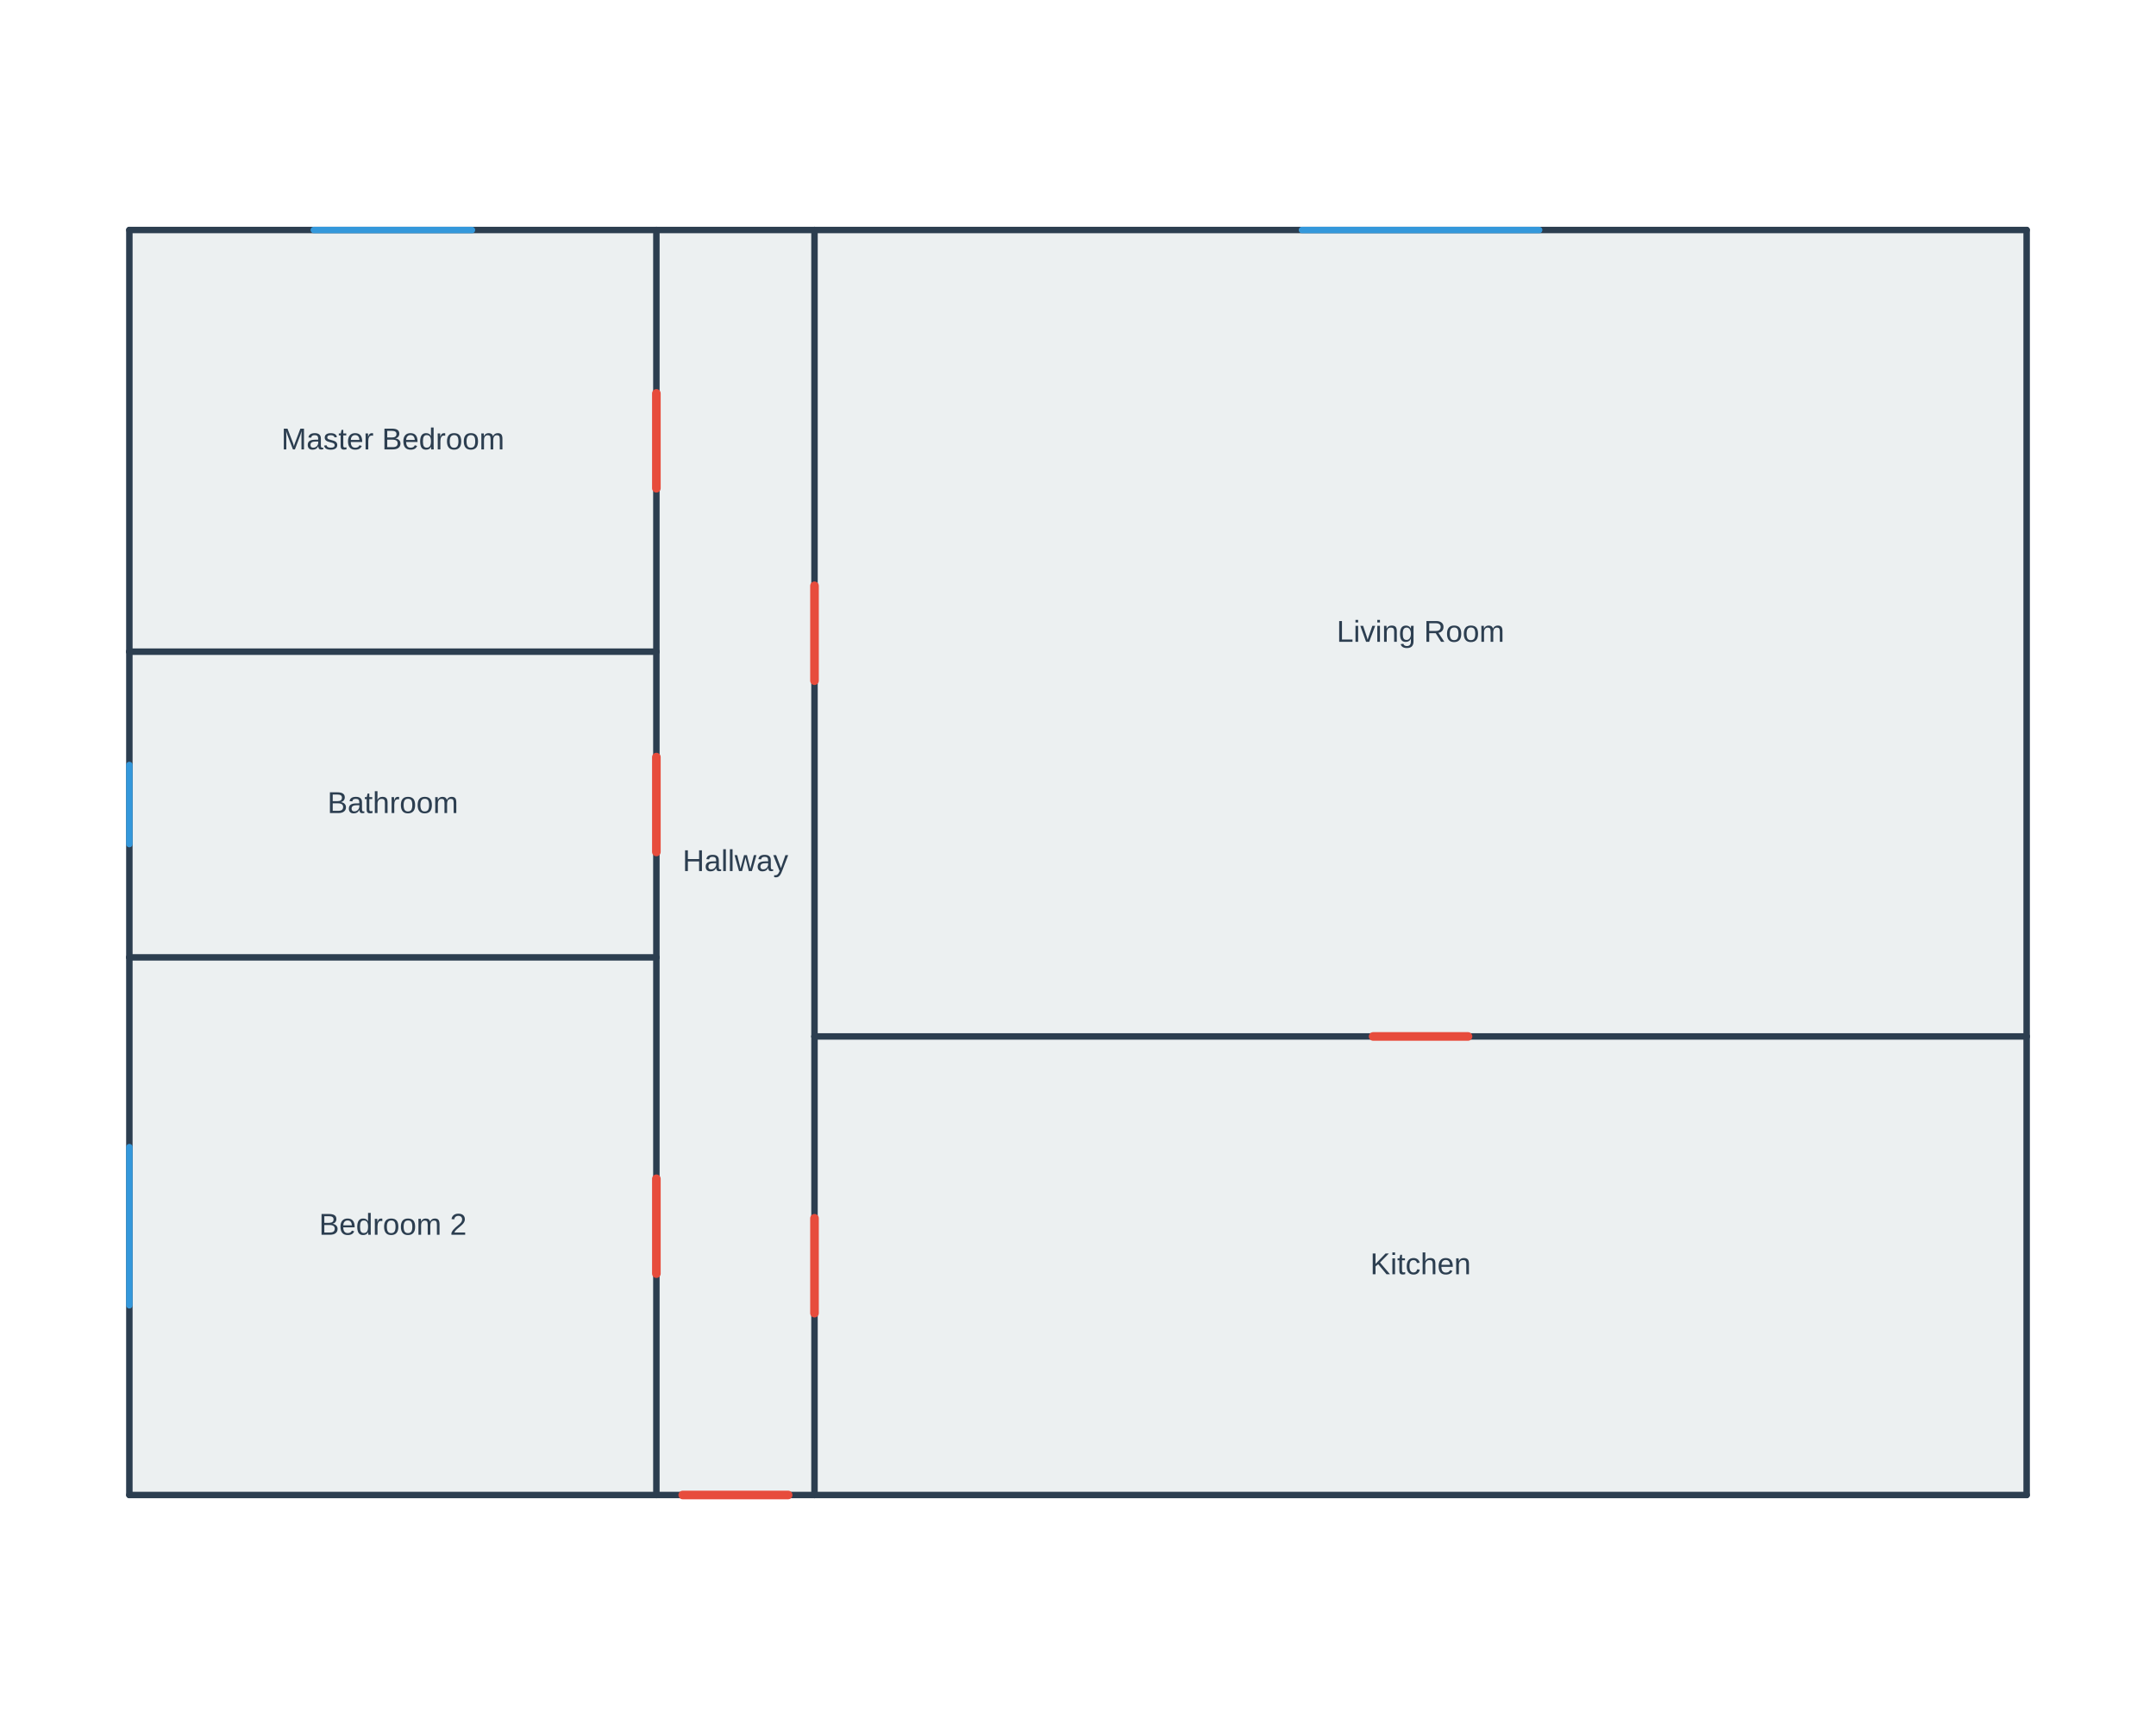
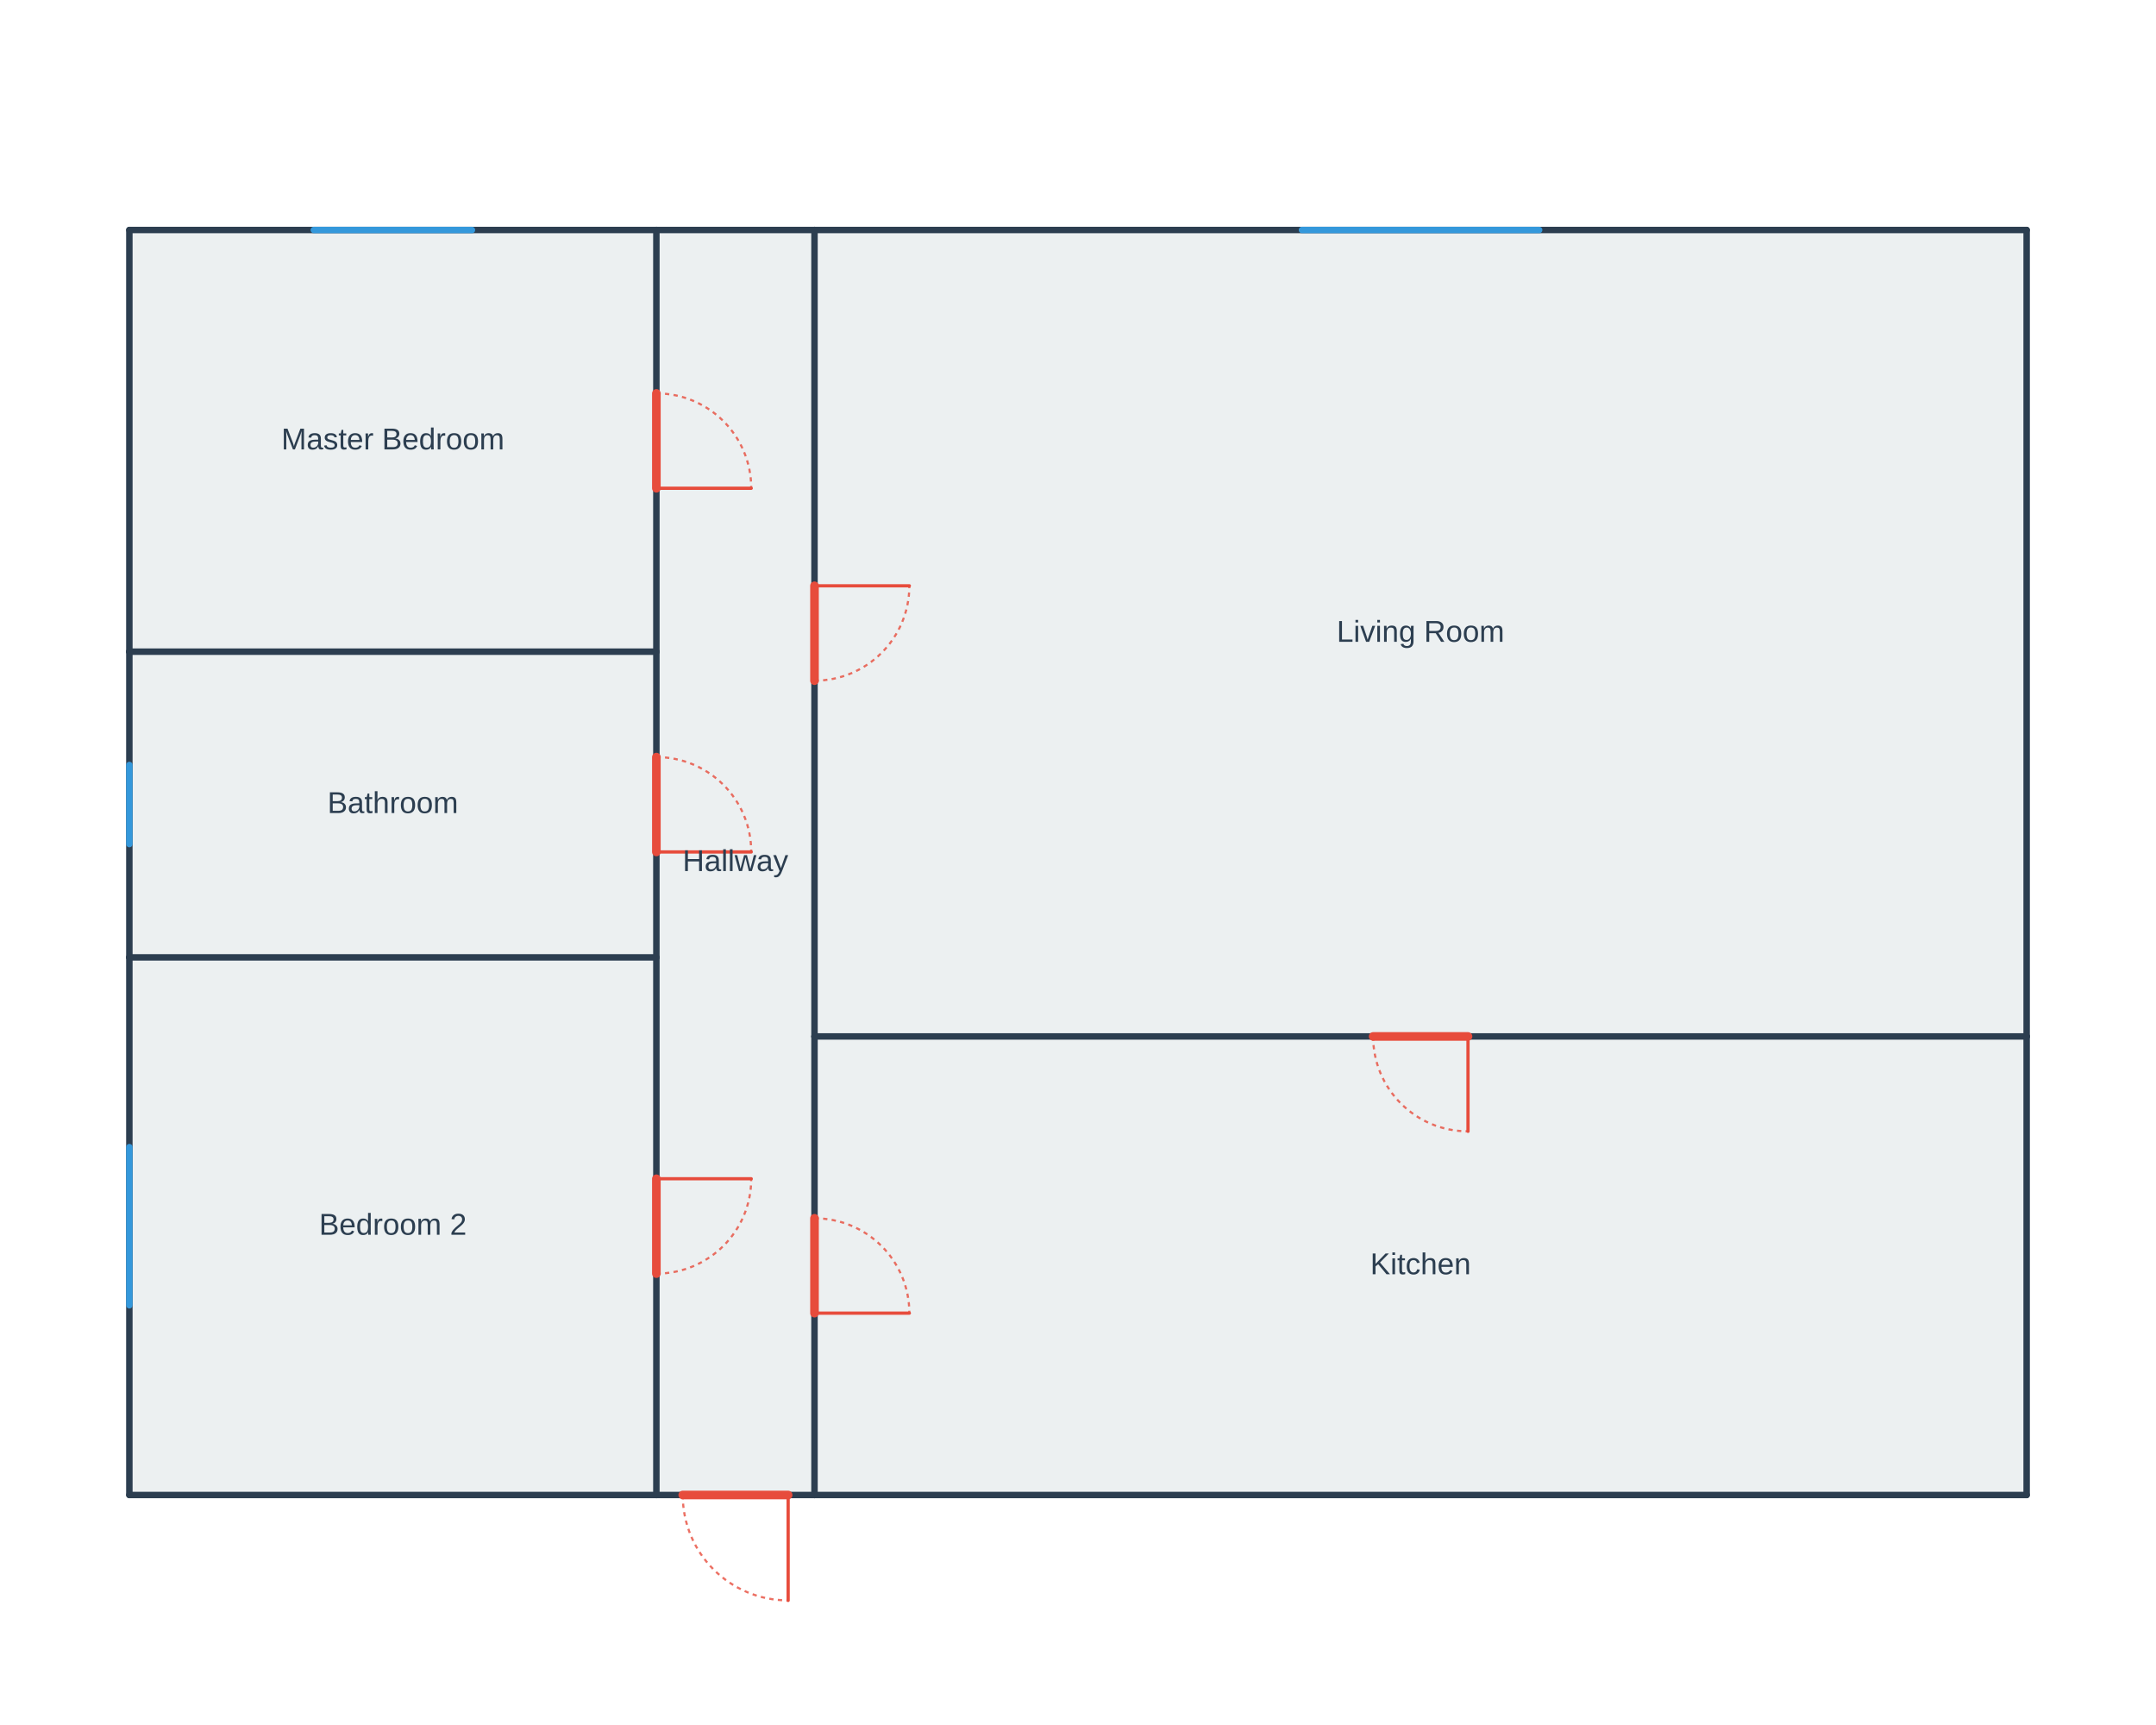
<svg xmlns="http://www.w3.org/2000/svg" width="1000" height="800" viewBox="0 0 1000 800">
  <defs>
    <style>
      .room-label { font-family: Arial, sans-serif; font-weight: 500; }
    </style>
  </defs>
  <rect width="1000" height="800" fill="#ffffff" />
  <path d="M 60.00 693.33 L 940.00 693.33 L 940.00 106.67 L 60.00 106.67 Z" fill="none" stroke="#7f8c8d" stroke-width="2" stroke-dasharray="8,4" />
  <path d="M 304.44 693.33 L 377.78 693.33 L 377.78 106.67 L 304.44 106.67 Z" fill="#ecf0f1" stroke="#bdc3c7" stroke-width="1" />
  <path d="M 377.78 480.67 L 940.00 480.67 L 940.00 106.67 L 377.78 106.67 Z" fill="#ecf0f1" stroke="#bdc3c7" stroke-width="1" />
  <path d="M 377.78 693.33 L 940.00 693.33 L 940.00 480.67 L 377.78 480.67 Z" fill="#ecf0f1" stroke="#bdc3c7" stroke-width="1" />
  <path d="M 60.00 302.22 L 304.44 302.22 L 304.44 106.67 L 60.00 106.67 Z" fill="#ecf0f1" stroke="#bdc3c7" stroke-width="1" />
  <path d="M 60.00 693.33 L 304.44 693.33 L 304.44 444.00 L 60.00 444.00 Z" fill="#ecf0f1" stroke="#bdc3c7" stroke-width="1" />
  <path d="M 60.00 444.00 L 304.44 444.00 L 304.44 302.22 L 60.00 302.22 Z" fill="#ecf0f1" stroke="#bdc3c7" stroke-width="1" />
  <line x1="377.78" y1="480.67" x2="377.78" y2="106.67" stroke="#2c3e50" stroke-width="3" stroke-linecap="round" />
  <line x1="377.78" y1="693.33" x2="377.78" y2="480.67" stroke="#2c3e50" stroke-width="3" stroke-linecap="round" />
  <line x1="304.44" y1="302.22" x2="304.44" y2="106.67" stroke="#2c3e50" stroke-width="3" stroke-linecap="round" />
  <line x1="304.44" y1="693.33" x2="304.44" y2="444.00" stroke="#2c3e50" stroke-width="3" stroke-linecap="round" />
  <line x1="304.44" y1="444.00" x2="304.44" y2="302.22" stroke="#2c3e50" stroke-width="3" stroke-linecap="round" />
  <line x1="377.78" y1="480.67" x2="940.00" y2="480.67" stroke="#2c3e50" stroke-width="3" stroke-linecap="round" />
  <line x1="60.00" y1="302.22" x2="304.44" y2="302.22" stroke="#2c3e50" stroke-width="3" stroke-linecap="round" />
  <line x1="60.00" y1="444.00" x2="304.44" y2="444.00" stroke="#2c3e50" stroke-width="3" stroke-linecap="round" />
  <line x1="304.44" y1="693.33" x2="377.78" y2="693.33" stroke="#2c3e50" stroke-width="3" stroke-linecap="round" />
  <line x1="304.44" y1="106.67" x2="377.78" y2="106.67" stroke="#2c3e50" stroke-width="3" stroke-linecap="round" />
  <line x1="940.00" y1="480.67" x2="940.00" y2="106.67" stroke="#2c3e50" stroke-width="3" stroke-linecap="round" />
  <line x1="377.78" y1="106.67" x2="940.00" y2="106.67" stroke="#2c3e50" stroke-width="3" stroke-linecap="round" />
  <line x1="377.78" y1="693.33" x2="940.00" y2="693.33" stroke="#2c3e50" stroke-width="3" stroke-linecap="round" />
  <line x1="940.00" y1="693.33" x2="940.00" y2="480.67" stroke="#2c3e50" stroke-width="3" stroke-linecap="round" />
  <line x1="60.00" y1="106.67" x2="304.44" y2="106.67" stroke="#2c3e50" stroke-width="3" stroke-linecap="round" />
  <line x1="60.00" y1="302.22" x2="60.00" y2="106.67" stroke="#2c3e50" stroke-width="3" stroke-linecap="round" />
  <line x1="60.00" y1="693.33" x2="304.44" y2="693.33" stroke="#2c3e50" stroke-width="3" stroke-linecap="round" />
  <line x1="60.00" y1="693.33" x2="60.00" y2="444.00" stroke="#2c3e50" stroke-width="3" stroke-linecap="round" />
  <line x1="60.00" y1="444.00" x2="60.00" y2="302.22" stroke="#2c3e50" stroke-width="3" stroke-linecap="round" />
  <line x1="377.78" y1="315.67" x2="377.78" y2="271.67" stroke="#e74c3c" stroke-width="4" stroke-linecap="round" />
+   <line class="door-leaf" x1="377.78" y1="271.67" x2="421.78" y2="271.67" stroke="#e74c3c" stroke-width="1.5" stroke-linecap="round" />
+   <path class="door-swing" d="M 377.78 315.67 A 44.00 44.00 0 0 0 421.78 271.67" fill="none" stroke="#e74c3c" stroke-width="1" stroke-dasharray="2,2" opacity="0.8" />
  <line x1="377.78" y1="609.00" x2="377.78" y2="565.00" stroke="#e74c3c" stroke-width="4" stroke-linecap="round" />
+   <line class="door-leaf" x1="377.78" y1="609.00" x2="421.78" y2="609.00" stroke="#e74c3c" stroke-width="1.5" stroke-linecap="round" />
+   <path class="door-swing" d="M 377.78 565.00 A 44.00 44.00 0 0 1 421.78 609.00" fill="none" stroke="#e74c3c" stroke-width="1" stroke-dasharray="2,2" opacity="0.8" />
  <line x1="304.44" y1="226.44" x2="304.44" y2="182.44" stroke="#e74c3c" stroke-width="4" stroke-linecap="round" />
+   <line class="door-leaf" x1="304.44" y1="226.44" x2="348.44" y2="226.44" stroke="#e74c3c" stroke-width="1.5" stroke-linecap="round" />
+   <path class="door-swing" d="M 304.44 182.44 A 44.00 44.00 0 0 1 348.44 226.44" fill="none" stroke="#e74c3c" stroke-width="1" stroke-dasharray="2,2" opacity="0.8" />
  <line x1="304.44" y1="590.67" x2="304.44" y2="546.67" stroke="#e74c3c" stroke-width="4" stroke-linecap="round" />
+   <line class="door-leaf" x1="304.44" y1="546.67" x2="348.44" y2="546.67" stroke="#e74c3c" stroke-width="1.5" stroke-linecap="round" />
+   <path class="door-swing" d="M 304.44 590.67 A 44.00 44.00 0 0 0 348.44 546.67" fill="none" stroke="#e74c3c" stroke-width="1" stroke-dasharray="2,2" opacity="0.8" />
  <line x1="636.89" y1="480.67" x2="680.89" y2="480.67" stroke="#e74c3c" stroke-width="4" stroke-linecap="round" />
+   <line class="door-leaf" x1="680.89" y1="480.67" x2="680.89" y2="524.67" stroke="#e74c3c" stroke-width="1.5" stroke-linecap="round" />
+   <path class="door-swing" d="M 636.89 480.67 A 44.00 44.00 0 0 0 680.89 524.67" fill="none" stroke="#e74c3c" stroke-width="1" stroke-dasharray="2,2" opacity="0.8" />
  <line x1="304.44" y1="395.11" x2="304.44" y2="351.11" stroke="#e74c3c" stroke-width="4" stroke-linecap="round" />
+   <line class="door-leaf" x1="304.44" y1="395.11" x2="348.44" y2="395.11" stroke="#e74c3c" stroke-width="1.5" stroke-linecap="round" />
+   <path class="door-swing" d="M 304.44 351.11 A 44.00 44.00 0 0 1 348.44 395.11" fill="none" stroke="#e74c3c" stroke-width="1" stroke-dasharray="2,2" opacity="0.8" />
  <line x1="316.67" y1="693.33" x2="365.56" y2="693.33" stroke="#e74c3c" stroke-width="4" stroke-linecap="round" />
+   <line class="door-leaf" x1="365.56" y1="693.33" x2="365.56" y2="742.22" stroke="#e74c3c" stroke-width="1.5" stroke-linecap="round" />
+   <path class="door-swing" d="M 316.67 693.33 A 48.89 48.89 0 0 0 365.56 742.22" fill="none" stroke="#e74c3c" stroke-width="1" stroke-dasharray="2,2" opacity="0.8" />
  <line x1="603.89" y1="106.67" x2="713.89" y2="106.67" stroke="#3498db" stroke-width="3" stroke-linecap="round" />
  <line x1="145.56" y1="106.67" x2="218.89" y2="106.67" stroke="#3498db" stroke-width="3" stroke-linecap="round" />
  <line x1="60.00" y1="605.33" x2="60.00" y2="532.00" stroke="#3498db" stroke-width="3" stroke-linecap="round" />
  <line x1="60.00" y1="391.44" x2="60.00" y2="354.78" stroke="#3498db" stroke-width="3" stroke-linecap="round" />
  <text x="341.11" y="400.00" font-size="14" fill="#2c3e50" text-anchor="middle" dominant-baseline="middle" font-family="Arial, sans-serif">Hallway</text>
  <text x="658.89" y="293.67" font-size="14" fill="#2c3e50" text-anchor="middle" dominant-baseline="middle" font-family="Arial, sans-serif">Living Room</text>
  <text x="658.89" y="587.00" font-size="14" fill="#2c3e50" text-anchor="middle" dominant-baseline="middle" font-family="Arial, sans-serif">Kitchen</text>
  <text x="182.22" y="204.44" font-size="14" fill="#2c3e50" text-anchor="middle" dominant-baseline="middle" font-family="Arial, sans-serif">Master Bedroom</text>
  <text x="182.22" y="568.67" font-size="14" fill="#2c3e50" text-anchor="middle" dominant-baseline="middle" font-family="Arial, sans-serif">Bedroom 2</text>
  <text x="182.22" y="373.11" font-size="14" fill="#2c3e50" text-anchor="middle" dominant-baseline="middle" font-family="Arial, sans-serif">Bathroom</text>
</svg>
